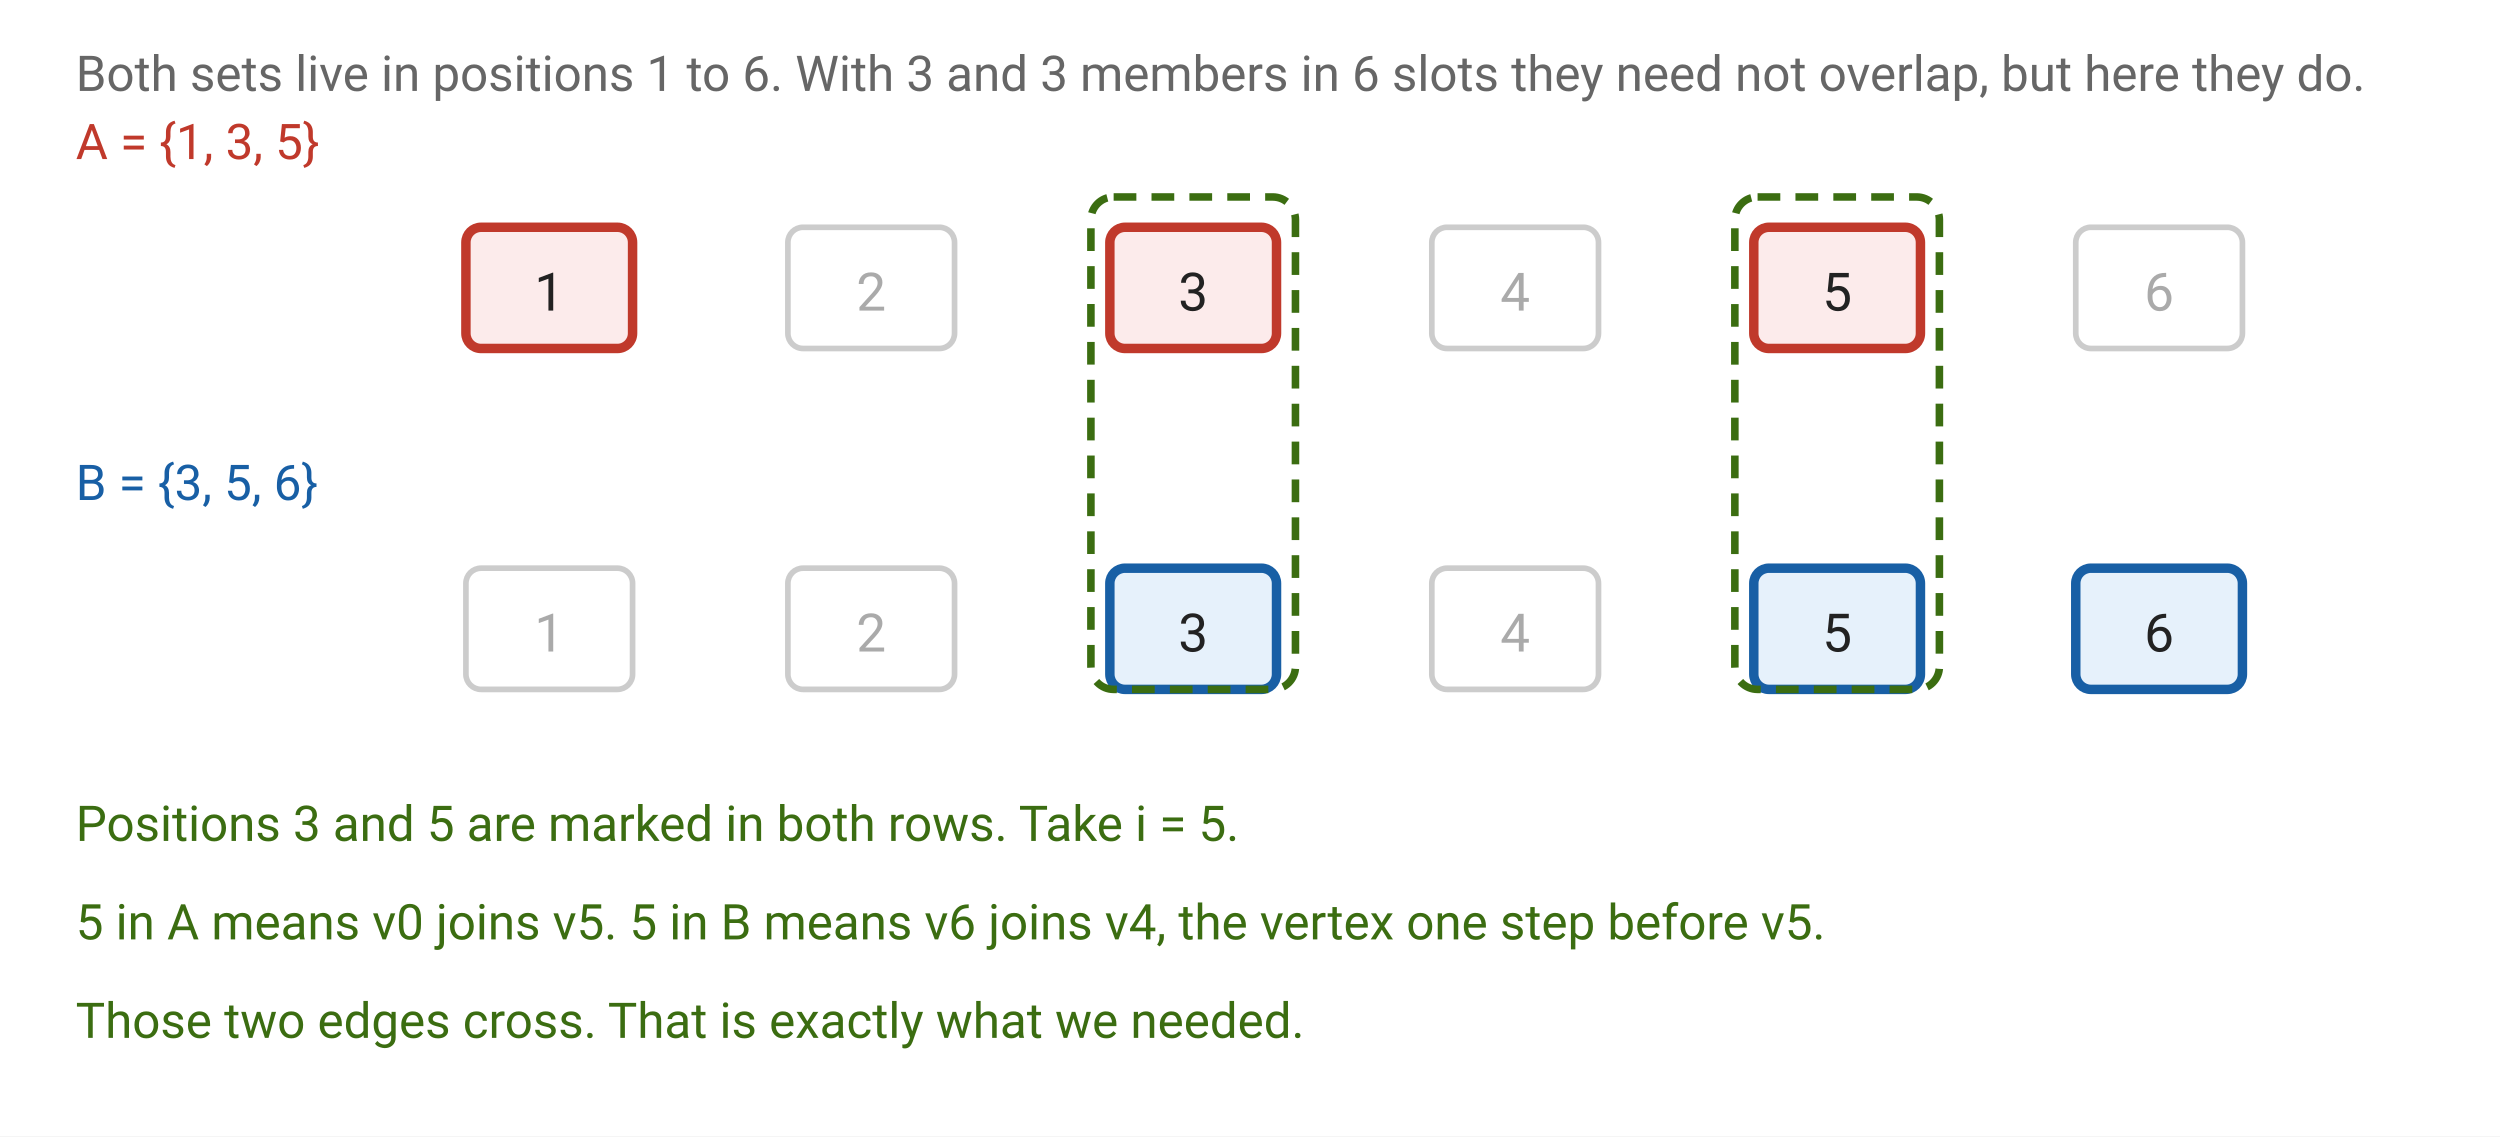
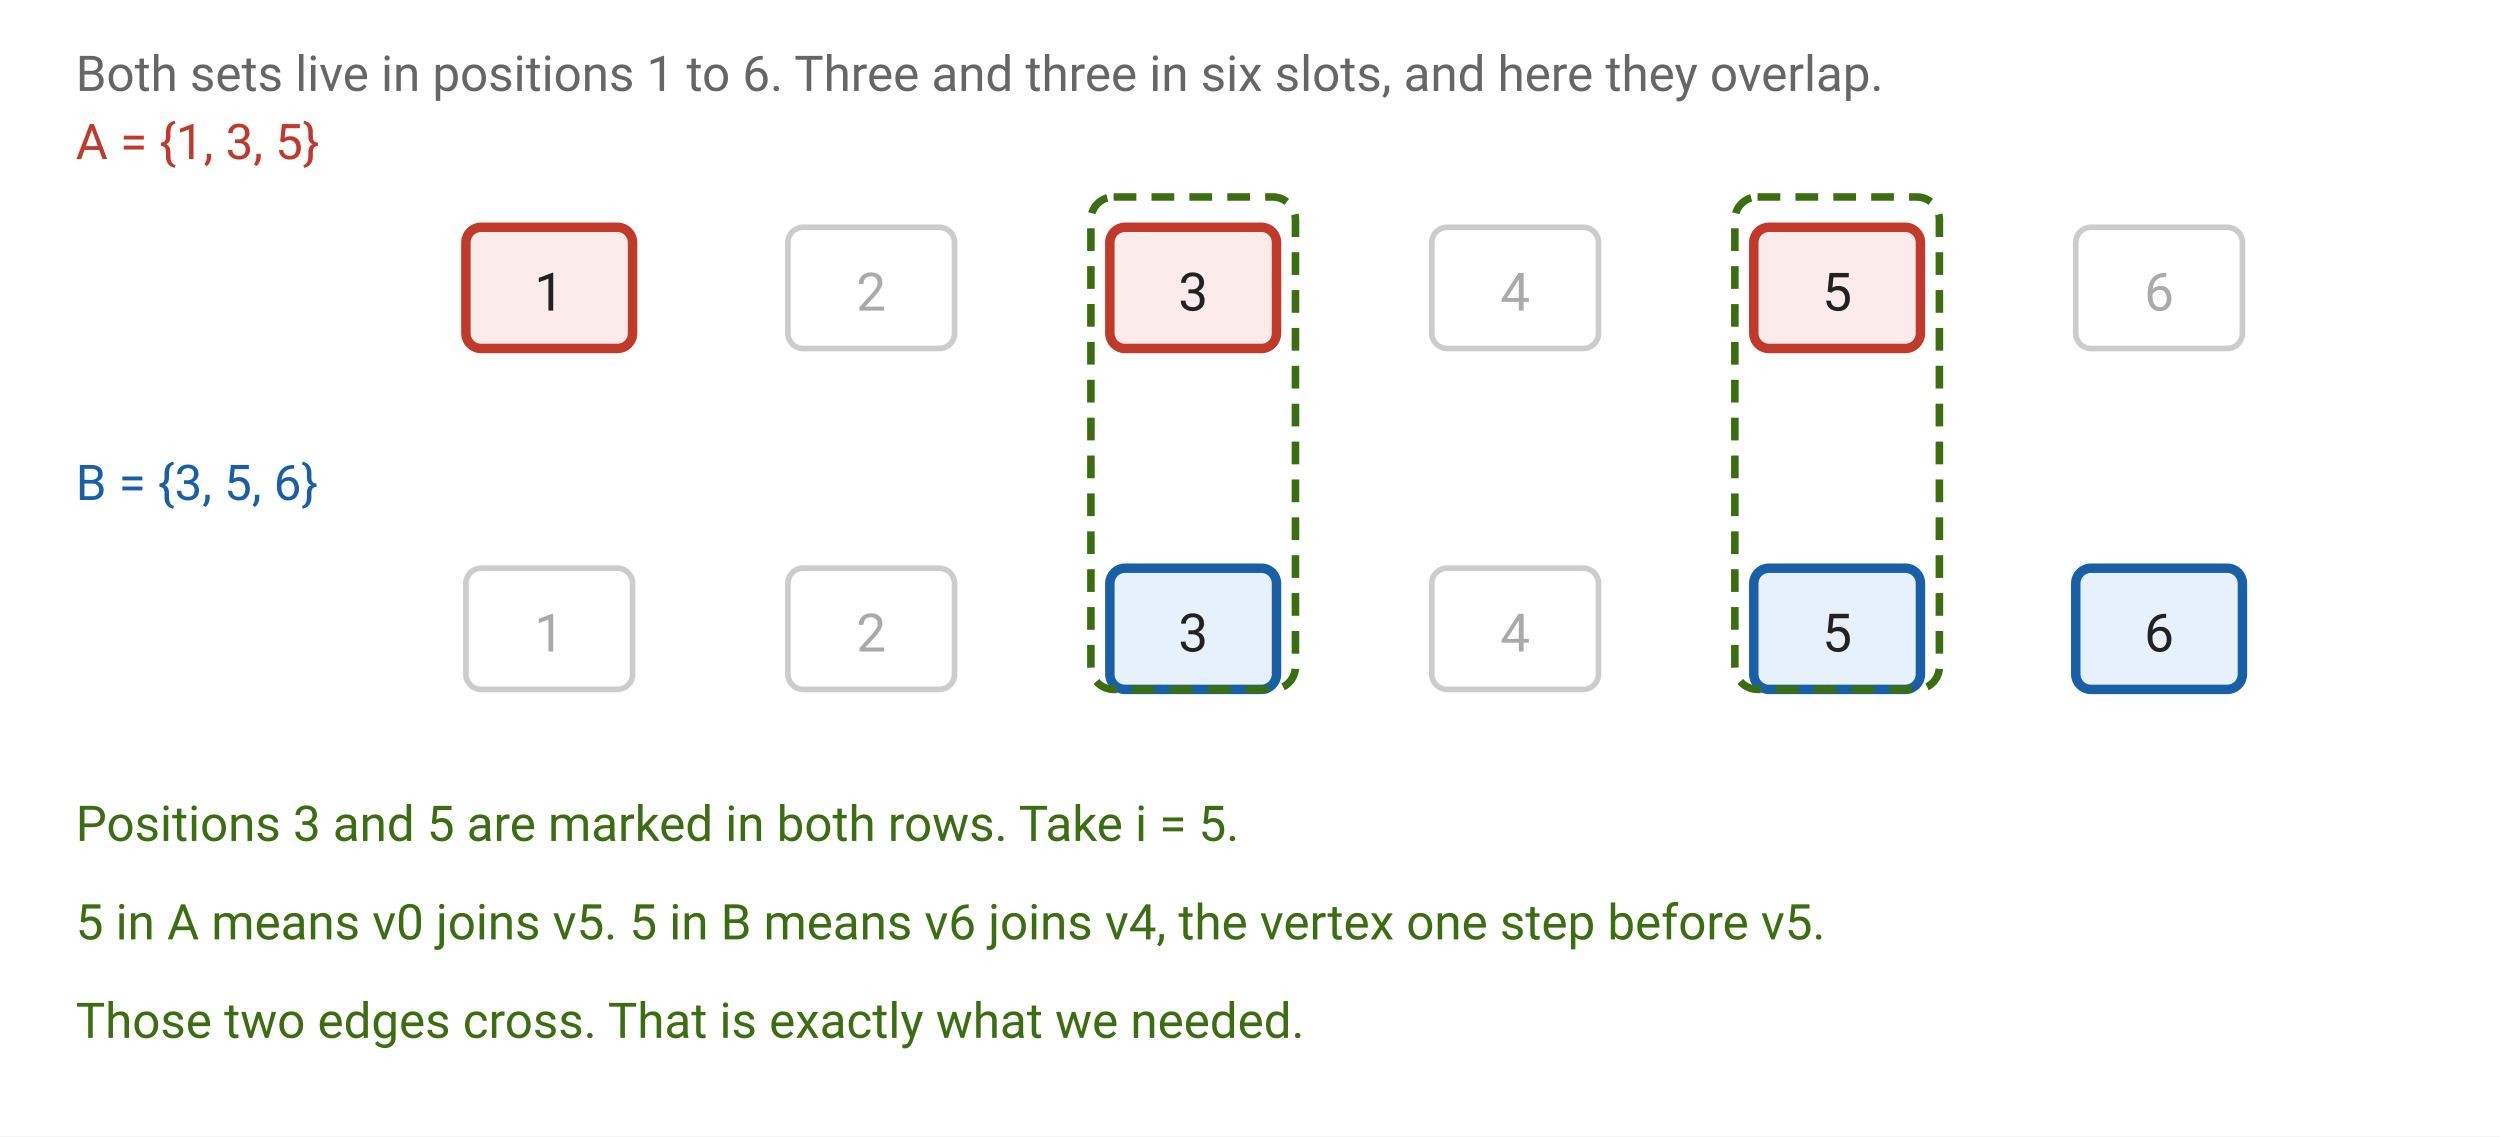
<svg xmlns="http://www.w3.org/2000/svg" viewBox="0 0 660 300" width="660" height="300" font-family="system-ui, -apple-system, Segoe UI, Roboto, sans-serif">
  <rect width="660" height="300" fill="#ffffff" />
-   <text x="20" y="24" font-size="13" fill="#666666">Both sets live in positions 1 to 6. With 3 and 3 members in 6 slots they need not overlap, but here they do.</text>
+   <text x="20" y="24" font-size="13" fill="#666666">Both sets live in positions 1 to 6. Three and three in six slots, and here they overlap.</text>
  <text x="20" y="42" font-size="13" fill="#C0392B">A = {1, 3, 5}</text>
  <rect x="123" y="60" width="44" height="32" rx="4" fill="#FCEBEB" stroke="#C0392B" stroke-width="2.5" />
  <text x="145" y="82" text-anchor="middle" font-size="14" fill="#222222">1</text>
  <rect x="208" y="60" width="44" height="32" rx="4" fill="#ffffff" stroke="#cccccc" stroke-width="1.5" />
  <text x="230" y="82" text-anchor="middle" font-size="14" fill="#aaaaaa">2</text>
  <rect x="293" y="60" width="44" height="32" rx="4" fill="#FCEBEB" stroke="#C0392B" stroke-width="2.5" />
  <text x="315" y="82" text-anchor="middle" font-size="14" fill="#222222">3</text>
  <rect x="378" y="60" width="44" height="32" rx="4" fill="#ffffff" stroke="#cccccc" stroke-width="1.5" />
  <text x="400" y="82" text-anchor="middle" font-size="14" fill="#aaaaaa">4</text>
  <rect x="463" y="60" width="44" height="32" rx="4" fill="#FCEBEB" stroke="#C0392B" stroke-width="2.5" />
  <text x="485" y="82" text-anchor="middle" font-size="14" fill="#222222">5</text>
  <rect x="548" y="60" width="44" height="32" rx="4" fill="#ffffff" stroke="#cccccc" stroke-width="1.5" />
  <text x="570" y="82" text-anchor="middle" font-size="14" fill="#aaaaaa">6</text>
  <text x="20" y="132" font-size="13" fill="#185FA5">B = {3, 5, 6}</text>
  <rect x="123" y="150" width="44" height="32" rx="4" fill="#ffffff" stroke="#cccccc" stroke-width="1.5" />
  <text x="145" y="172" text-anchor="middle" font-size="14" fill="#aaaaaa">1</text>
  <rect x="208" y="150" width="44" height="32" rx="4" fill="#ffffff" stroke="#cccccc" stroke-width="1.5" />
  <text x="230" y="172" text-anchor="middle" font-size="14" fill="#aaaaaa">2</text>
  <rect x="293" y="150" width="44" height="32" rx="4" fill="#E6F1FB" stroke="#185FA5" stroke-width="2.5" />
  <text x="315" y="172" text-anchor="middle" font-size="14" fill="#222222">3</text>
  <rect x="378" y="150" width="44" height="32" rx="4" fill="#ffffff" stroke="#cccccc" stroke-width="1.5" />
  <text x="400" y="172" text-anchor="middle" font-size="14" fill="#aaaaaa">4</text>
  <rect x="463" y="150" width="44" height="32" rx="4" fill="#E6F1FB" stroke="#185FA5" stroke-width="2.5" />
  <text x="485" y="172" text-anchor="middle" font-size="14" fill="#222222">5</text>
  <rect x="548" y="150" width="44" height="32" rx="4" fill="#E6F1FB" stroke="#185FA5" stroke-width="2.5" />
  <text x="570" y="172" text-anchor="middle" font-size="14" fill="#222222">6</text>
  <rect x="288" y="52" width="54" height="130" rx="6" fill="none" stroke="#3B6D11" stroke-width="2" stroke-dasharray="6 4" />
  <rect x="458" y="52" width="54" height="130" rx="6" fill="none" stroke="#3B6D11" stroke-width="2" stroke-dasharray="6 4" />
  <text x="20" y="222" font-size="13" fill="#3B6D11">Positions 3 and 5 are marked in both rows. Take i = 5.</text>
  <text x="20" y="248" font-size="13" fill="#3B6D11">5 in A means v0 joins v5.   5 in B means v6 joins v4, the vertex one step before v5.</text>
  <text x="20" y="274" font-size="13" fill="#3B6D11">Those two edges cross. That is exactly what we needed.</text>
</svg>
